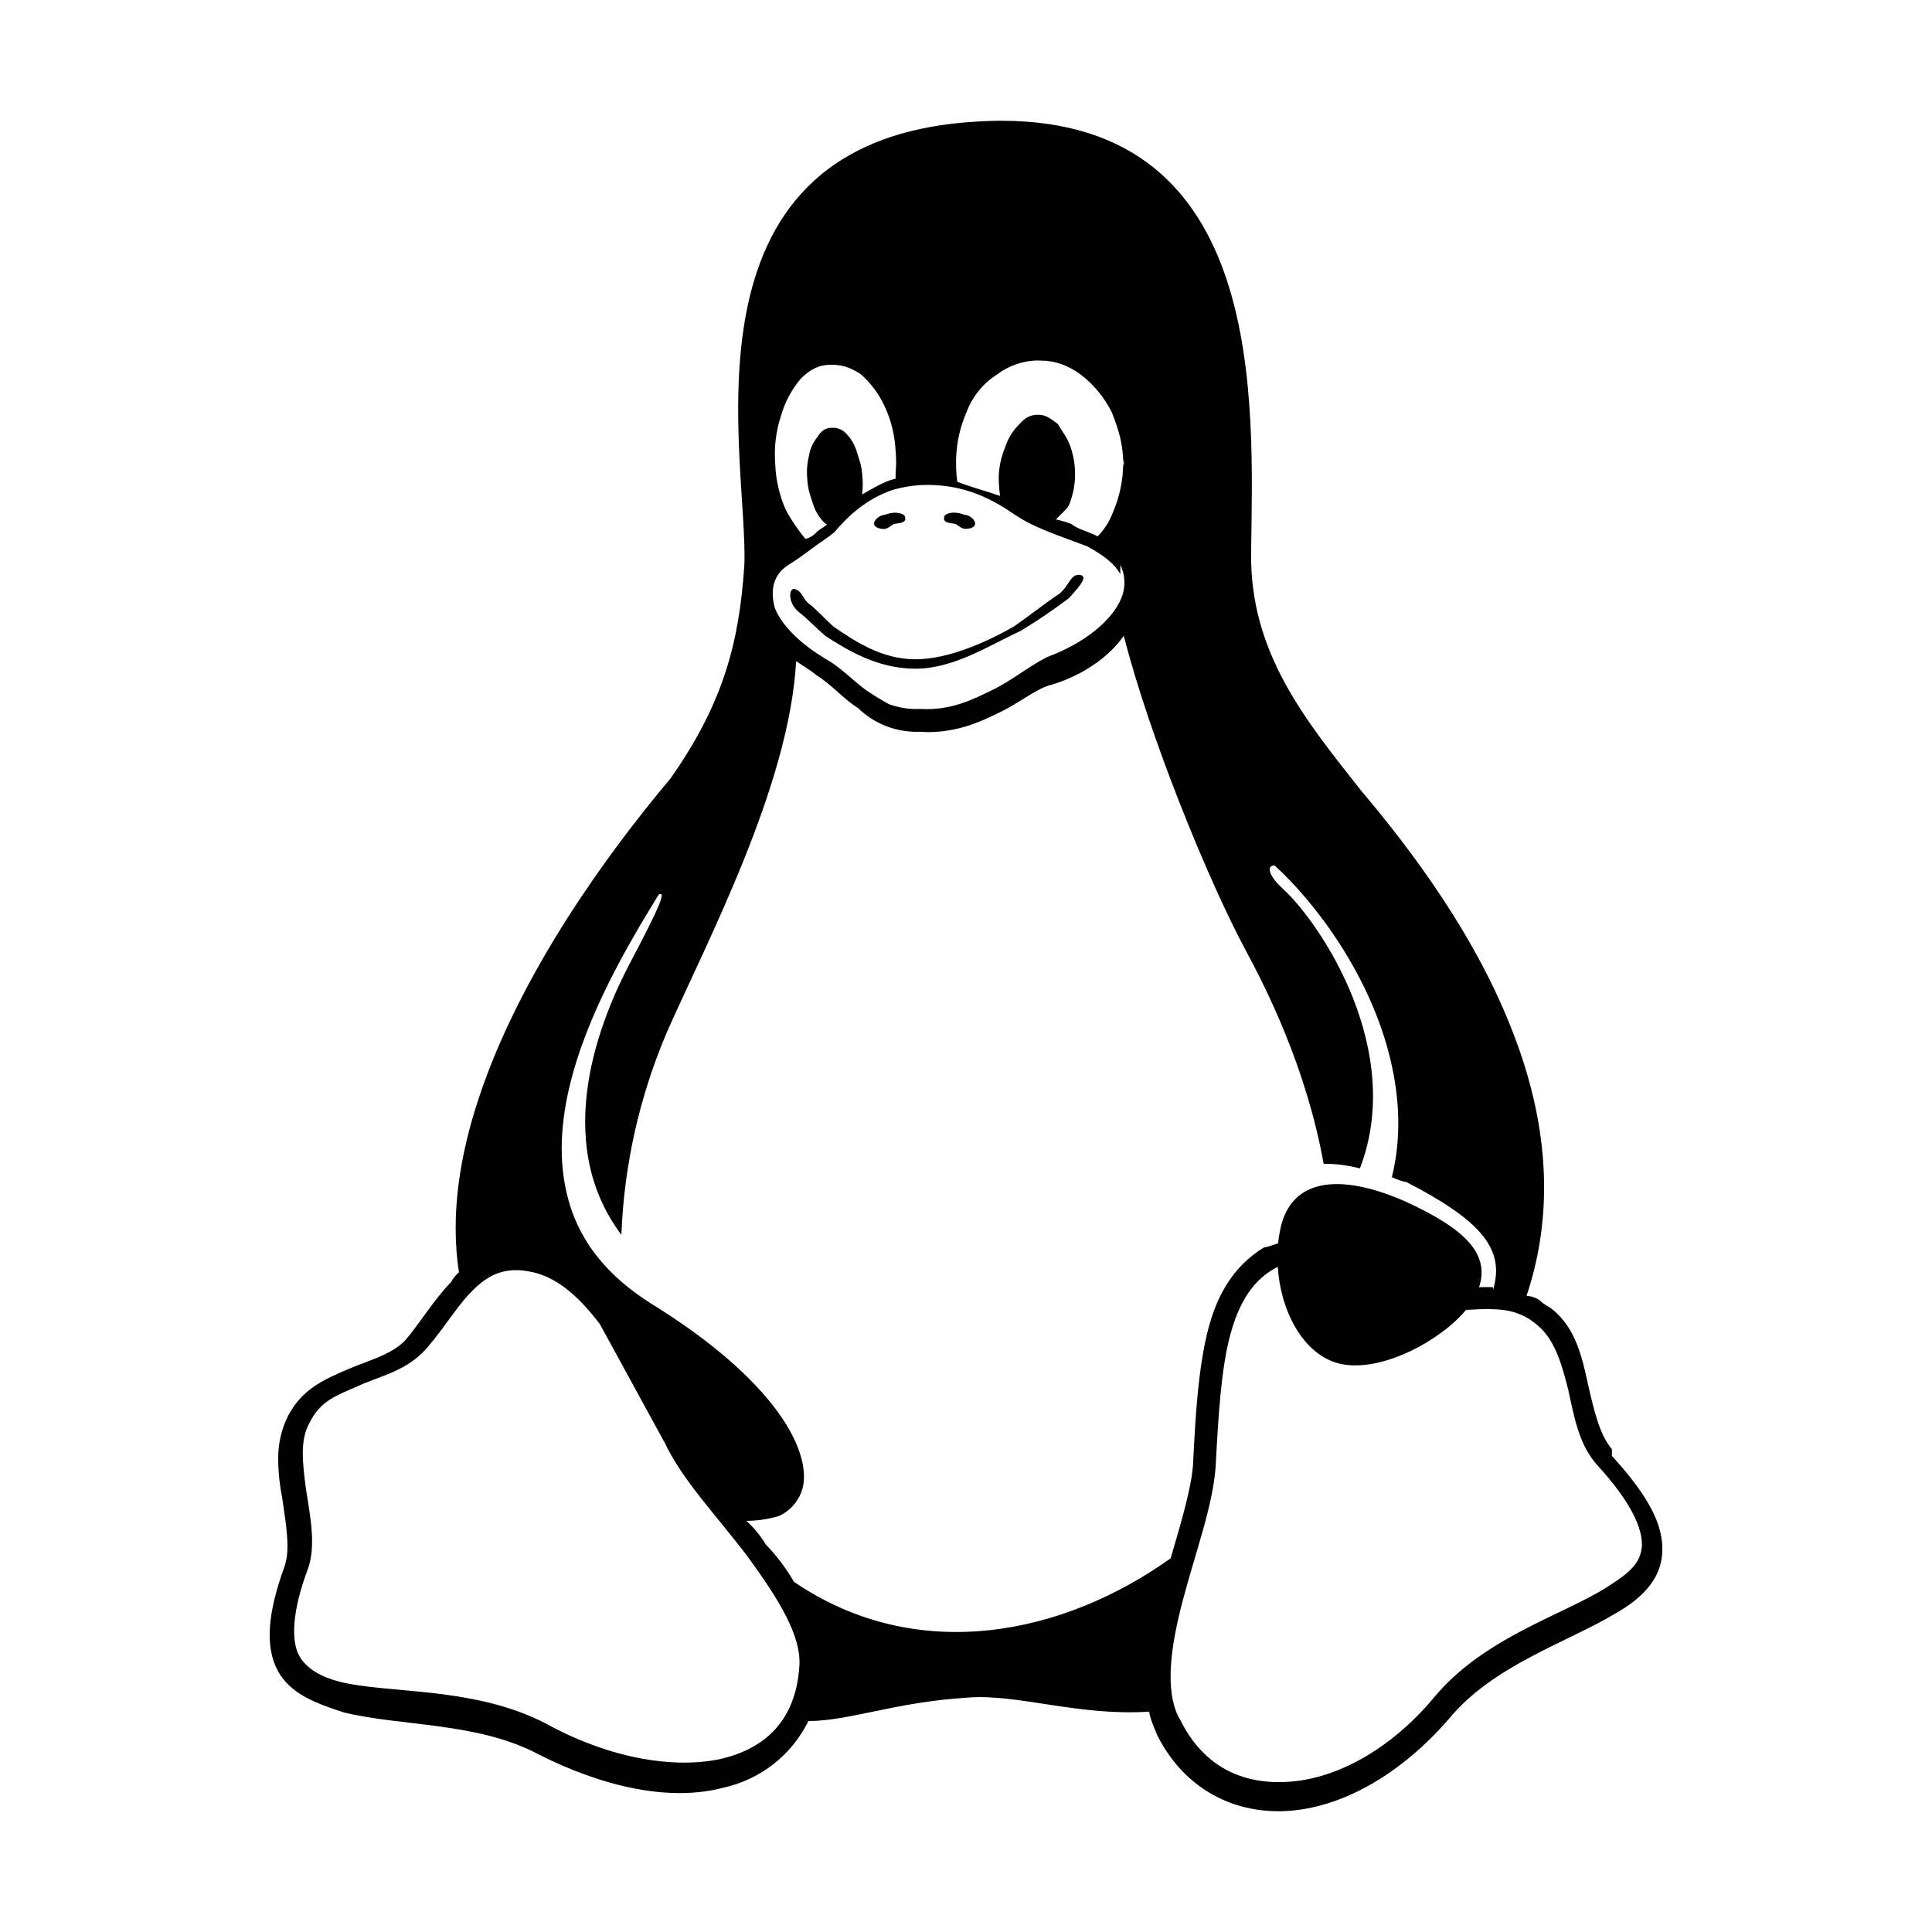
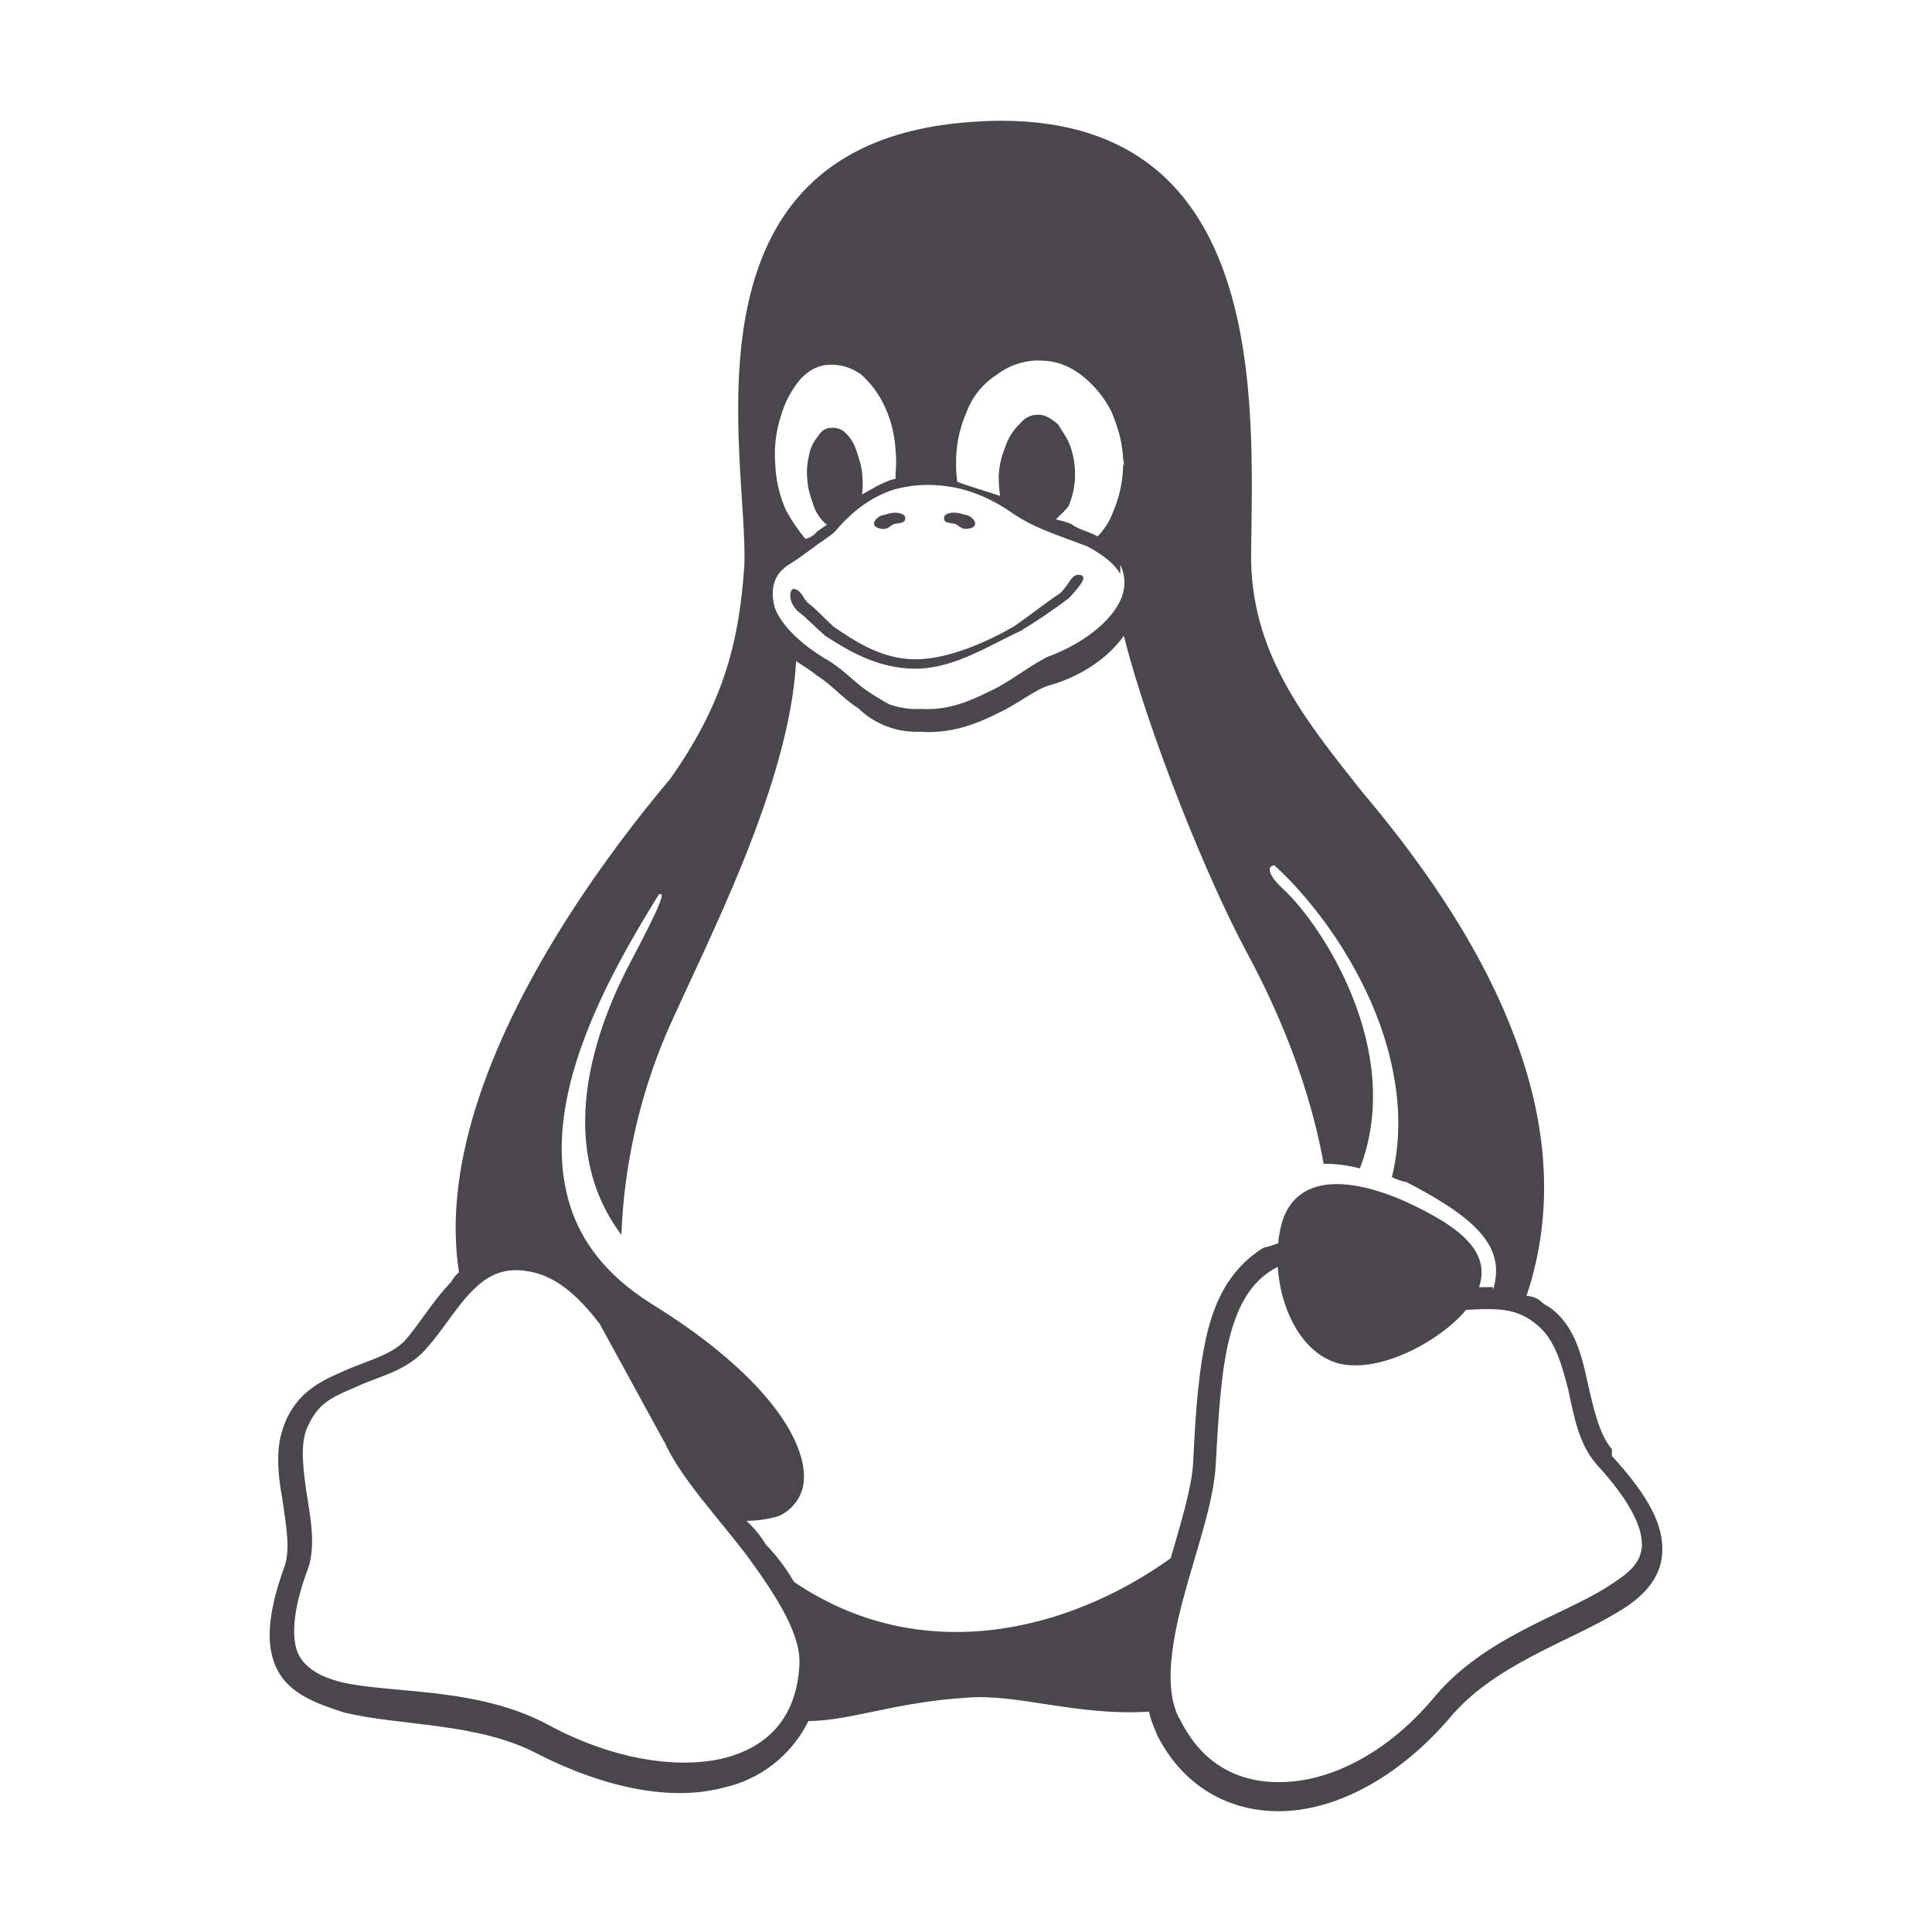
<svg xmlns="http://www.w3.org/2000/svg" viewBox="0 0 16 16" fill="none">
-   <path fill="#000" d="M8.294 1c-.09 0-.184.005-.28.012-2.465.194-1.811 2.804-1.85 3.674-.043.637-.174 1.14-.612 1.762-.516.613-1.24 1.604-1.584 2.637-.162.485-.24.982-.167 1.452a.247.247 0 00-.064.079c-.152.156-.263.35-.387.49-.116.115-.283.155-.465.232-.183.08-.384.157-.504.397a.78.78 0 00-.077.351c0 .116.016.234.032.313.034.233.068.425.023.566-.145.396-.163.668-.062.865.102.195.313.275.549.351.472.117 1.114.079 1.618.35.54.272 1.088.39 1.526.274.307-.067.566-.27.705-.552.342-.001.717-.157 1.318-.194.408-.034.918.155 1.503.116.015.078.037.116.067.194l.001.002c.229.454.65.66 1.1.625.45-.035.928-.313 1.316-.762.368-.446.982-.632 1.387-.877.203-.116.367-.273.379-.497.013-.234-.117-.473-.417-.803v-.056l-.002-.002c-.099-.117-.145-.312-.197-.54-.05-.234-.106-.459-.287-.61h-.001c-.035-.032-.072-.04-.11-.08a.208.208 0 00-.11-.037c.25-.745.153-1.487-.102-2.154-.31-.823-.854-1.54-1.269-2.032-.464-.587-.919-1.142-.91-1.965.016-1.255.138-3.578-2.067-3.581zm.309 1.986h.007c.125 0 .231.036.34.116a.89.89 0 01.256.31c.062.152.093.268.097.423 0-.012.004-.023.004-.035v.061a.05.05 0 01-.003-.012l-.002-.014c-.001.142-.03.282-.087.412a.556.556 0 01-.125.195.415.415 0 00-.051-.024c-.06-.027-.115-.038-.166-.078a.765.765 0 00-.128-.038c.03-.035.085-.078.107-.116a.69.69 0 00.051-.234V3.94a.706.706 0 00-.035-.233c-.027-.079-.06-.117-.107-.195-.05-.038-.098-.077-.156-.077h-.01c-.054 0-.102.018-.152.077a.467.467 0 00-.12.195.688.688 0 00-.052.234v.01c0 .053.004.105.011.156-.112-.039-.255-.078-.354-.117a.954.954 0 01-.01-.117V3.86a1.034 1.034 0 01.087-.448.63.63 0 01.251-.31.575.575 0 01.347-.117zm-1.728.035h.02c.084 0 .158.028.234.078a.806.806 0 01.2.272c.053.116.082.233.09.389v.002a.856.856 0 01-.002.155v.047l-.048.014c-.089.032-.16.079-.23.117a.633.633 0 00.002-.156V3.93c-.007-.078-.023-.117-.047-.194a.358.358 0 00-.097-.156.145.145 0 00-.107-.037h-.012c-.042.003-.076.023-.109.077a.322.322 0 00-.07.157.55.55 0 00-.013.193v.008c.007.08.021.117.047.195a.363.363 0 00.096.157c.006.005.012.01.02.014-.04.033-.068.04-.102.079a.177.177 0 01-.077.04 1.53 1.53 0 01-.16-.235 1.034 1.034 0 01-.09-.389c-.01-.132.005-.264.046-.39a.834.834 0 01.165-.312c.075-.077.152-.116.244-.116zm.799.995c.194 0 .428.038.71.233.17.116.304.157.613.273h.002c.149.079.236.155.279.232v-.076a.333.333 0 01.009.274c-.072.18-.301.375-.62.491v.001c-.156.08-.292.195-.452.272-.161.078-.343.17-.59.155a.664.664 0 01-.262-.039 2.077 2.077 0 01-.188-.115c-.113-.079-.211-.194-.357-.271v-.003h-.003c-.233-.144-.359-.299-.4-.414-.04-.157-.003-.275.113-.35.13-.08.221-.159.282-.197.06-.043.083-.059.102-.076h.001v-.002c.099-.117.255-.274.49-.35.08-.021.171-.038.272-.038h-.001zm1.633 1.25c.21.826.698 2.026 1.012 2.609.167.311.5.967.643 1.764.091-.003.193.01.3.037.376-.975-.319-2.022-.636-2.314-.128-.116-.135-.195-.071-.195.344.312.796.917.96 1.608.075.312.093.644.012.974.039.017.079.035.12.04.601.311.824.547.717.896v-.025c-.035-.002-.07 0-.105 0h-.01c.089-.272-.106-.481-.62-.714-.534-.233-.96-.196-1.033.271-.005.025-.008.039-.01.079-.04.013-.082.03-.123.037-.25.157-.386.39-.462.693-.076.31-.1.674-.12 1.09v.002c-.011.195-.099.489-.186.787-.875.626-2.088.897-3.12.195a1.543 1.543 0 00-.234-.31.846.846 0 00-.16-.195.963.963 0 00.27-.04.359.359 0 00.184-.194c.063-.156 0-.407-.201-.678-.201-.273-.543-.58-1.043-.888-.368-.233-.575-.507-.671-.814-.096-.312-.083-.633-.009-.96.143-.624.51-1.23.743-1.611.063-.038.022.078-.238.568-.23.438-.665 1.456-.07 2.248.022-.578.15-1.146.377-1.678.329-.745 1.016-2.044 1.07-3.073.029.021.127.08.17.118.126.078.22.194.343.271a.694.694 0 00.511.196l.065.003c.24 0 .425-.078.581-.156.17-.078.304-.195.432-.233h.003c.272-.08.487-.235.609-.409zm1.275 5.225c.021.35.2.726.514.803.343.078.837-.194 1.045-.446l.123-.006c.184-.004.337.006.494.156l.002.002c.121.116.178.31.228.511.05.233.09.455.239.622.283.307.376.528.37.665l.003-.004v.01l-.002-.007c-.009.153-.108.231-.29.347-.368.234-1.02.416-1.434.916-.36.43-.8.665-1.188.695-.387.03-.721-.117-.918-.524l-.003-.002c-.122-.233-.07-.597.033-.985.103-.39.25-.784.27-1.107.022-.417.044-.779.114-1.058.07-.271.18-.465.374-.574l.026-.013v-.001zm-6.308.028h.006a.53.53 0 01.091.009c.22.032.412.194.597.438l.53.97.003.003c.141.31.44.62.693.955.253.348.45.66.425.915v.004c-.033.434-.28.67-.656.755-.376.079-.887 0-1.397-.27-.565-.314-1.235-.274-1.667-.352-.215-.039-.355-.117-.421-.233-.064-.117-.066-.352.071-.718v-.002l.002-.002c.068-.195.017-.439-.016-.652-.032-.234-.049-.414.025-.549.093-.194.23-.233.402-.31.172-.08.374-.118.534-.275h.001c.15-.157.26-.351.39-.49.11-.117.222-.196.387-.196zM8.45 5.226c-.254.117-.551.312-.868.312-.316 0-.566-.155-.747-.272-.09-.078-.163-.156-.217-.195-.096-.078-.084-.194-.044-.194.064.01.076.078.117.117.056.038.125.116.21.194.17.116.396.272.68.272.283 0 .615-.156.816-.272.114-.078.26-.194.378-.272.09-.08.087-.156.163-.156.074.01.02.078-.086.194-.13.098-.264.189-.403.273zm-.631-.923V4.29c-.004-.012.007-.024.017-.03.043-.024.105-.015.151.003.037 0 .094.04.088.079-.004.029-.05.038-.079.038-.032 0-.054-.025-.082-.04-.03-.01-.085-.004-.095-.037zm-.322 0c-.011.034-.066.028-.097.038-.027.015-.05.04-.081.04-.03 0-.076-.012-.08-.04-.005-.038.052-.077.088-.077.047-.018.107-.028.151-.003.011.005.021.017.018.029v.012h.001z" />
+   <path fill="#4A474C" d="M8.294 1c-.09 0-.184.005-.28.012-2.465.194-1.811 2.804-1.85 3.674-.043.637-.174 1.14-.612 1.762-.516.613-1.24 1.604-1.584 2.637-.162.485-.24.982-.167 1.452a.247.247 0 00-.064.079c-.152.156-.263.35-.387.49-.116.115-.283.155-.465.232-.183.08-.384.157-.504.397a.78.78 0 00-.077.351c0 .116.016.234.032.313.034.233.068.425.023.566-.145.396-.163.668-.062.865.102.195.313.275.549.351.472.117 1.114.079 1.618.35.54.272 1.088.39 1.526.274.307-.067.566-.27.705-.552.342-.001.717-.157 1.318-.194.408-.034.918.155 1.503.116.015.078.037.116.067.194l.001.002c.229.454.65.66 1.1.625.45-.035.928-.313 1.316-.762.368-.446.982-.632 1.387-.877.203-.116.367-.273.379-.497.013-.234-.117-.473-.417-.803v-.056l-.002-.002c-.099-.117-.145-.312-.197-.54-.05-.234-.106-.459-.287-.61h-.001c-.035-.032-.072-.04-.11-.08a.208.208 0 00-.11-.037c.25-.745.153-1.487-.102-2.154-.31-.823-.854-1.54-1.269-2.032-.464-.587-.919-1.142-.91-1.965.016-1.255.138-3.578-2.067-3.581zm.309 1.986h.007c.125 0 .231.036.34.116a.89.89 0 01.256.31c.062.152.093.268.097.423 0-.012.004-.023.004-.035v.061a.05.05 0 01-.003-.012l-.002-.014c-.001.142-.03.282-.087.412a.556.556 0 01-.125.195.415.415 0 00-.051-.024c-.06-.027-.115-.038-.166-.078a.765.765 0 00-.128-.038c.03-.035.085-.078.107-.116a.69.69 0 00.051-.234V3.94a.706.706 0 00-.035-.233c-.027-.079-.06-.117-.107-.195-.05-.038-.098-.077-.156-.077h-.01c-.054 0-.102.018-.152.077a.467.467 0 00-.12.195.688.688 0 00-.052.234v.01c0 .053.004.105.011.156-.112-.039-.255-.078-.354-.117a.954.954 0 01-.01-.117V3.86a1.034 1.034 0 01.087-.448.63.63 0 01.251-.31.575.575 0 01.347-.117zm-1.728.035h.02c.084 0 .158.028.234.078a.806.806 0 01.2.272c.053.116.082.233.09.389v.002a.856.856 0 01-.002.155v.047l-.048.014c-.089.032-.16.079-.23.117a.633.633 0 00.002-.156V3.93c-.007-.078-.023-.117-.047-.194a.358.358 0 00-.097-.156.145.145 0 00-.107-.037h-.012c-.042.003-.076.023-.109.077a.322.322 0 00-.07.157.55.55 0 00-.013.193v.008c.007.08.021.117.047.195a.363.363 0 00.096.157c.006.005.012.01.02.014-.04.033-.068.04-.102.079a.177.177 0 01-.077.04 1.53 1.53 0 01-.16-.235 1.034 1.034 0 01-.09-.389c-.01-.132.005-.264.046-.39a.834.834 0 01.165-.312c.075-.077.152-.116.244-.116zm.799.995c.194 0 .428.038.71.233.17.116.304.157.613.273h.002c.149.079.236.155.279.232v-.076a.333.333 0 01.009.274c-.072.18-.301.375-.62.491v.001c-.156.08-.292.195-.452.272-.161.078-.343.17-.59.155a.664.664 0 01-.262-.039 2.077 2.077 0 01-.188-.115c-.113-.079-.211-.194-.357-.271v-.003h-.003c-.233-.144-.359-.299-.4-.414-.04-.157-.003-.275.113-.35.13-.08.221-.159.282-.197.06-.043.083-.059.102-.076h.001v-.002c.099-.117.255-.274.49-.35.08-.021.171-.038.272-.038h-.001zm1.633 1.25c.21.826.698 2.026 1.012 2.609.167.311.5.967.643 1.764.091-.003.193.01.3.037.376-.975-.319-2.022-.636-2.314-.128-.116-.135-.195-.071-.195.344.312.796.917.96 1.608.075.312.093.644.012.974.039.017.079.035.12.04.601.311.824.547.717.896v-.025c-.035-.002-.07 0-.105 0h-.01c.089-.272-.106-.481-.62-.714-.534-.233-.96-.196-1.033.271-.005.025-.008.039-.01.079-.04.013-.082.03-.123.037-.25.157-.386.39-.462.693-.076.31-.1.674-.12 1.09v.002c-.011.195-.099.489-.186.787-.875.626-2.088.897-3.12.195a1.543 1.543 0 00-.234-.31.846.846 0 00-.16-.195.963.963 0 00.27-.04.359.359 0 00.184-.194c.063-.156 0-.407-.201-.678-.201-.273-.543-.58-1.043-.888-.368-.233-.575-.507-.671-.814-.096-.312-.083-.633-.009-.96.143-.624.51-1.23.743-1.611.063-.038.022.078-.238.568-.23.438-.665 1.456-.07 2.248.022-.578.15-1.146.377-1.678.329-.745 1.016-2.044 1.07-3.073.029.021.127.08.17.118.126.078.22.194.343.271a.694.694 0 00.511.196l.065.003c.24 0 .425-.078.581-.156.17-.078.304-.195.432-.233h.003c.272-.08.487-.235.609-.409zm1.275 5.225c.021.35.2.726.514.803.343.078.837-.194 1.045-.446l.123-.006c.184-.004.337.006.494.156l.002.002c.121.116.178.31.228.511.05.233.09.455.239.622.283.307.376.528.37.665l.003-.004v.01l-.002-.007c-.009.153-.108.231-.29.347-.368.234-1.02.416-1.434.916-.36.43-.8.665-1.188.695-.387.03-.721-.117-.918-.524l-.003-.002c-.122-.233-.07-.597.033-.985.103-.39.25-.784.27-1.107.022-.417.044-.779.114-1.058.07-.271.18-.465.374-.574l.026-.013v-.001zm-6.308.028h.006a.53.53 0 01.091.009c.22.032.412.194.597.438l.53.97.003.003c.141.31.44.62.693.955.253.348.45.66.425.915v.004c-.033.434-.28.67-.656.755-.376.079-.887 0-1.397-.27-.565-.314-1.235-.274-1.667-.352-.215-.039-.355-.117-.421-.233-.064-.117-.066-.352.071-.718v-.002l.002-.002c.068-.195.017-.439-.016-.652-.032-.234-.049-.414.025-.549.093-.194.23-.233.402-.31.172-.08.374-.118.534-.275h.001c.15-.157.26-.351.39-.49.11-.117.222-.196.387-.196zM8.45 5.226c-.254.117-.551.312-.868.312-.316 0-.566-.155-.747-.272-.09-.078-.163-.156-.217-.195-.096-.078-.084-.194-.044-.194.064.01.076.078.117.117.056.038.125.116.21.194.17.116.396.272.68.272.283 0 .615-.156.816-.272.114-.078.26-.194.378-.272.09-.08.087-.156.163-.156.074.01.02.078-.086.194-.13.098-.264.189-.403.273zm-.631-.923V4.29c-.004-.012.007-.024.017-.03.043-.024.105-.015.151.003.037 0 .094.04.088.079-.004.029-.05.038-.079.038-.032 0-.054-.025-.082-.04-.03-.01-.085-.004-.095-.037zm-.322 0c-.011.034-.066.028-.097.038-.027.015-.05.04-.081.04-.03 0-.076-.012-.08-.04-.005-.038.052-.077.088-.077.047-.018.107-.028.151-.003.011.005.021.017.018.029v.012h.001z" />
</svg>
